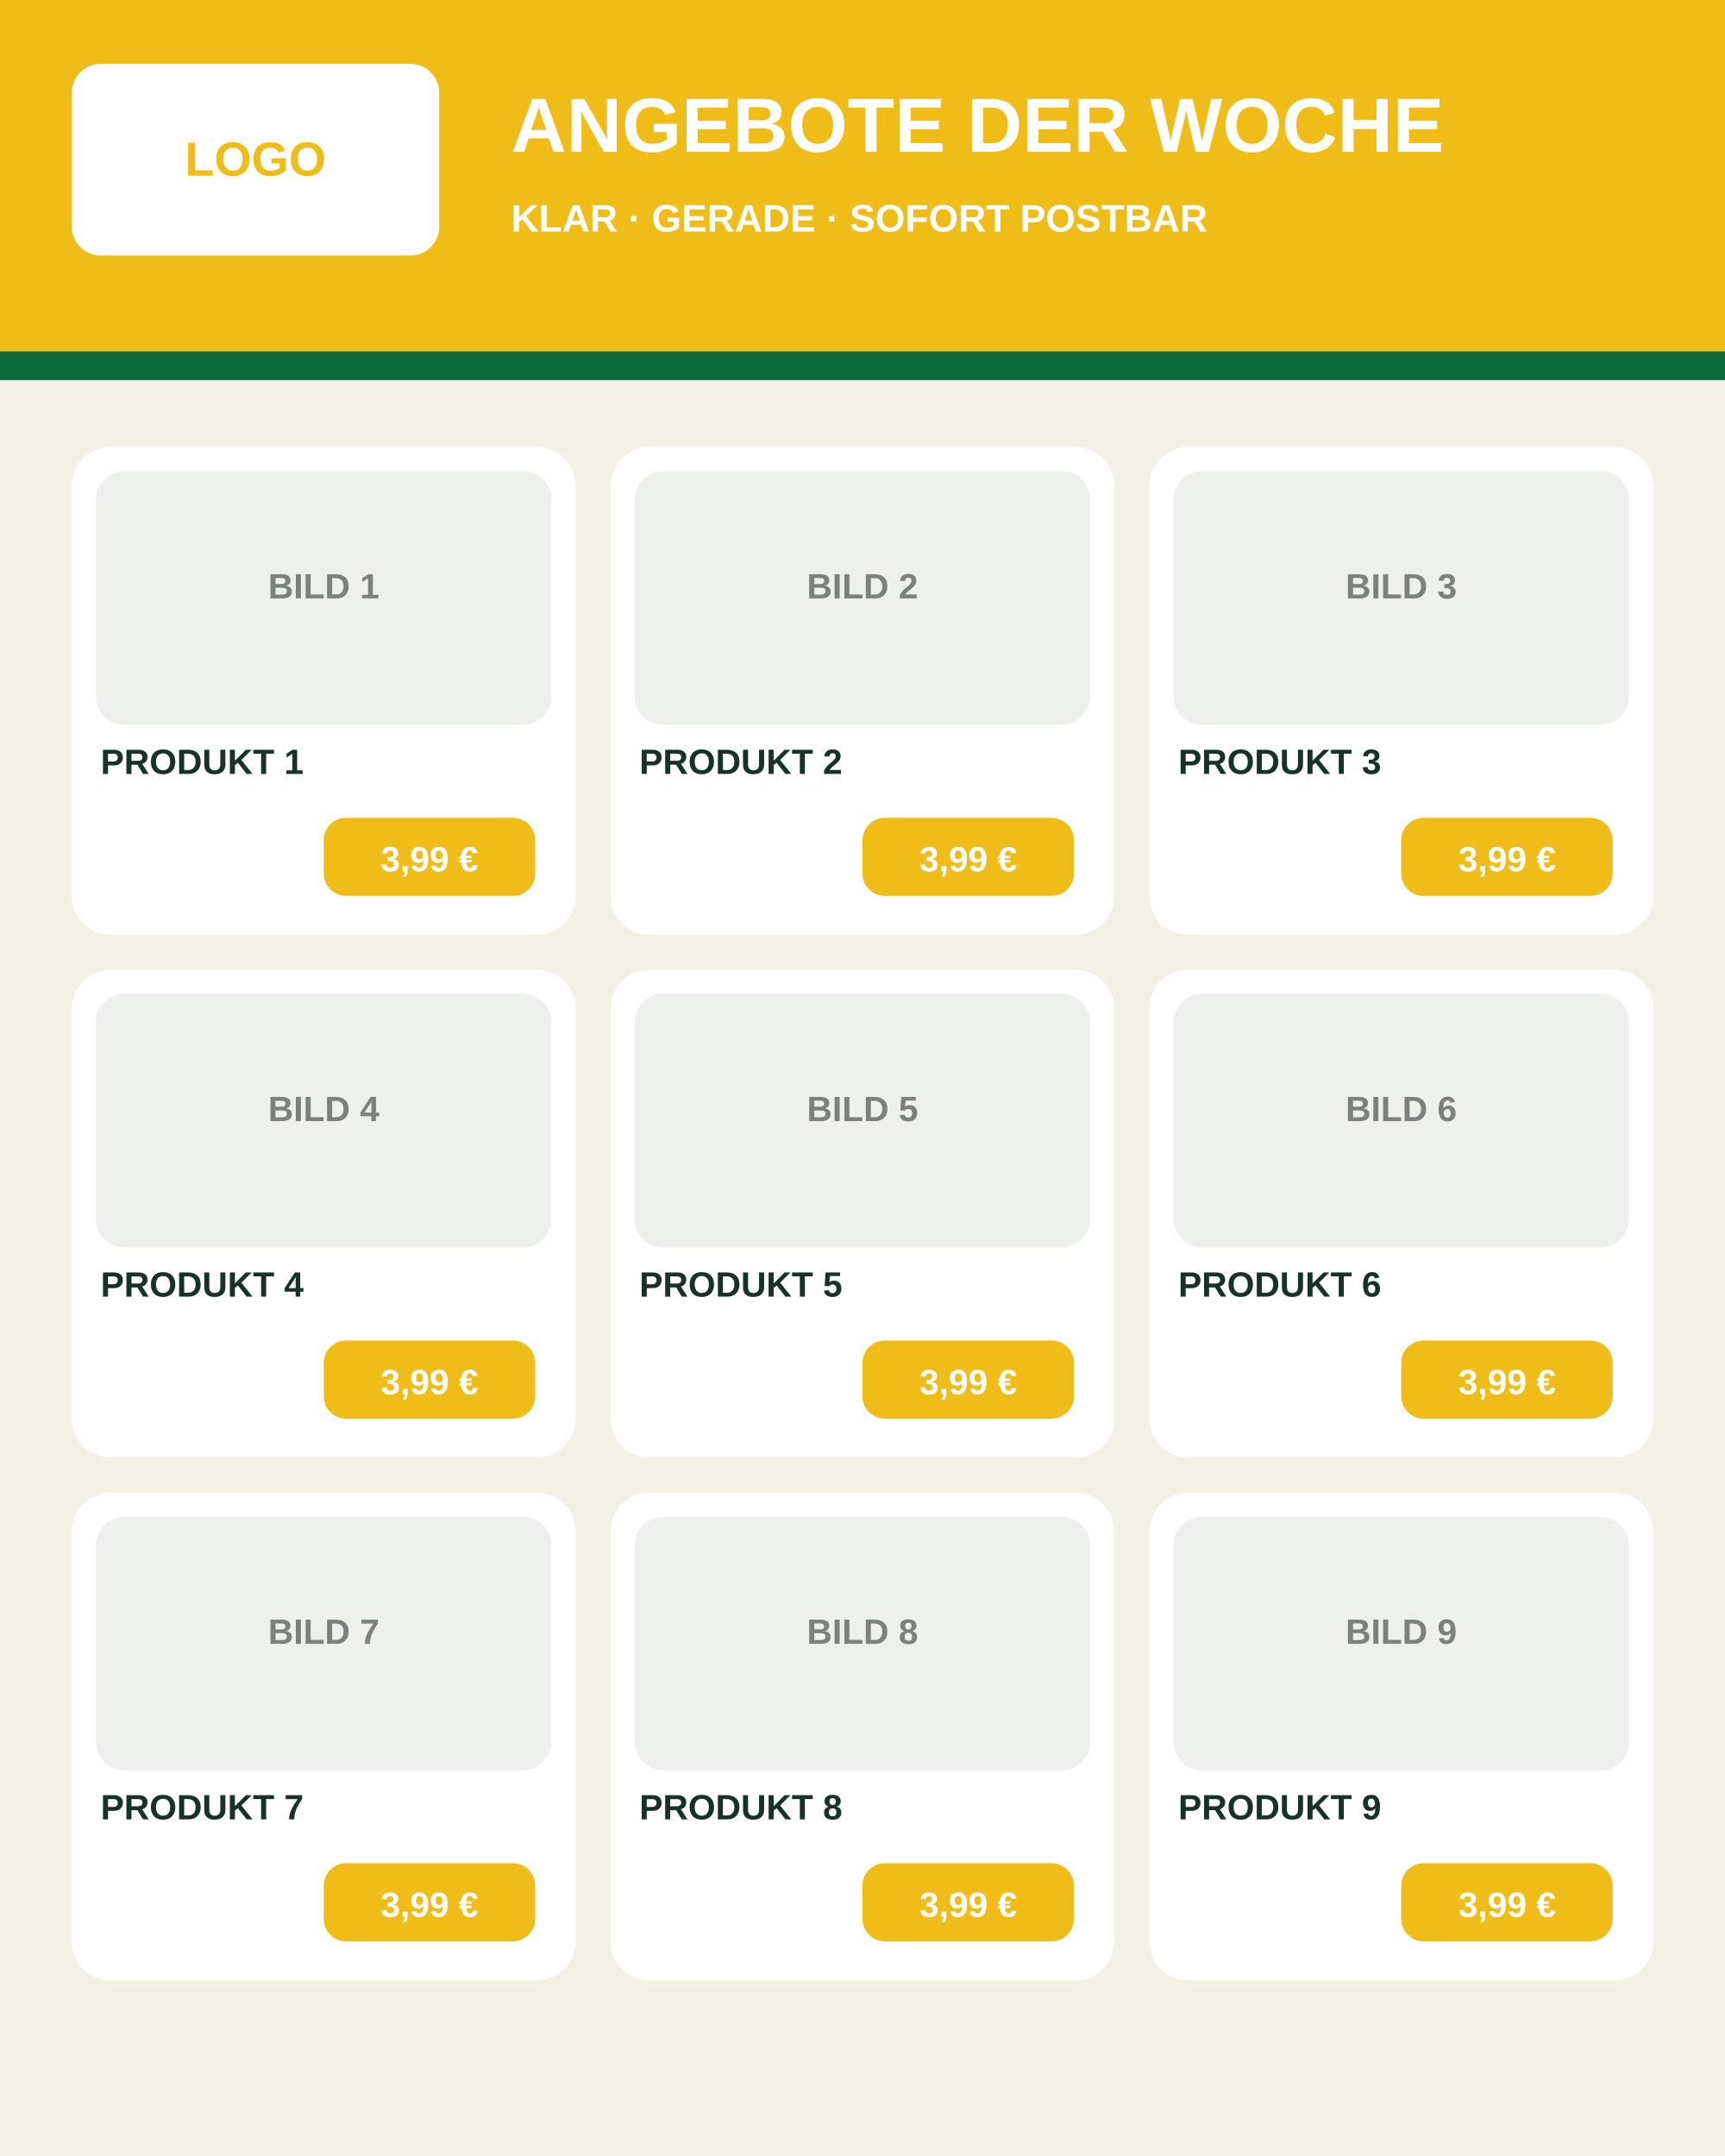
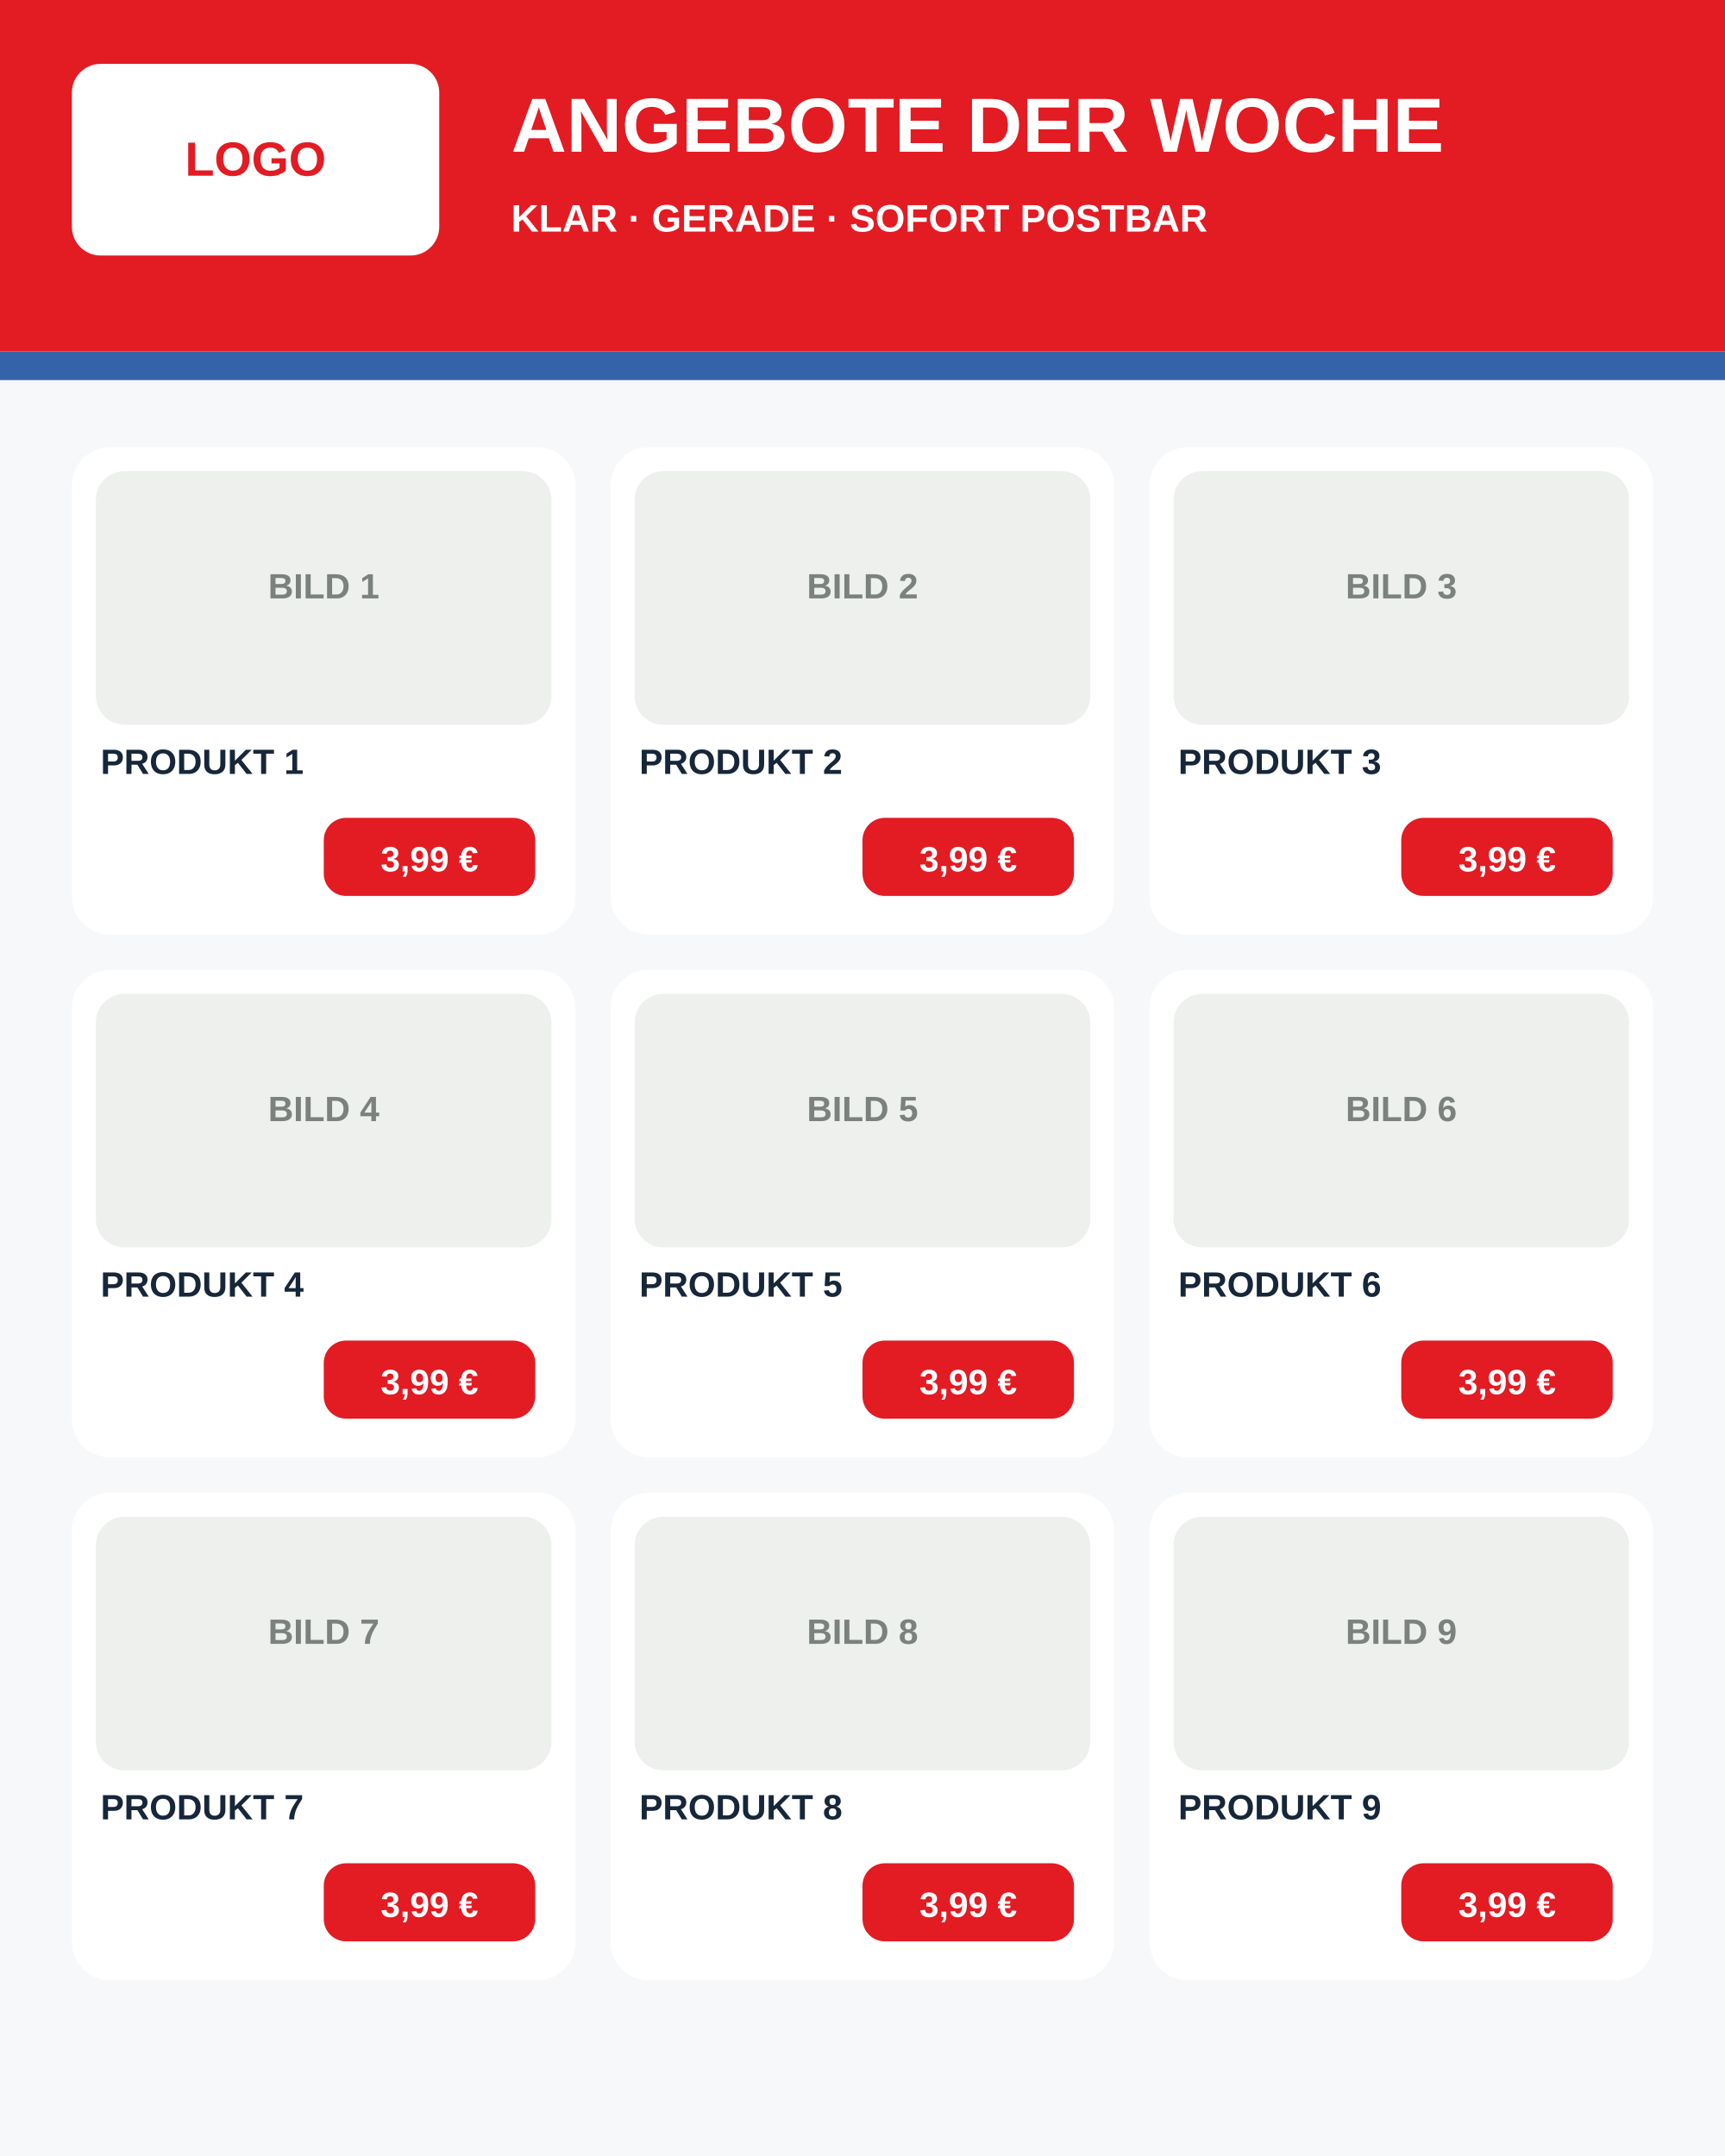
<svg xmlns="http://www.w3.org/2000/svg" width="1080" height="1350" viewBox="0 0 1080 1350">
-   <rect width="1080" height="1350" fill="#F3F1E7" />
-   <rect x="0" y="0" width="1080" height="220" fill="#F0BD18" />
-   <rect x="0" y="220" width="1080" height="18" fill="#0E6B3C" />
+   <rect width="1080" height="1350" fill="#F7F8FA" />
+   <rect x="0" y="0" width="1080" height="220" fill="#E31B23" />
+   <rect x="0" y="220" width="1080" height="18" fill="#3563AA" />
  <rect x="45" y="40" width="230" height="120" rx="18" fill="#fff" />
-   <text x="160" y="110" text-anchor="middle" font-family="Arial" font-size="30" font-weight="800" fill="#F0BD18">LOGO</text>
+   <text x="160" y="110" text-anchor="middle" font-family="Arial" font-size="30" font-weight="800" fill="#E31B23">LOGO</text>
  <text x="320" y="95" font-family="Arial" font-size="48" font-weight="900" fill="#fff">ANGEBOTE DER WOCHE</text>
  <text x="320" y="145" font-family="Arial" font-size="24" font-weight="700" fill="#fff">KLAR · GERADE · SOFORT POSTBAR</text>
  <rect x="45.0" y="280.0" width="315.3" height="305.3" rx="24" fill="#fff" />
  <rect x="60.0" y="295.0" width="285.3" height="158.8" rx="18" fill="#EEF0ED" />
  <text x="202.7" y="374.7" text-anchor="middle" font-family="Arial" font-size="22" font-weight="800" fill="#7B817C">BILD 1</text>
-   <text x="63.0" y="484.6" font-family="Arial" font-size="22" font-weight="900" fill="#173228">PRODUKT 1</text>
-   <rect x="202.7" y="512.1" width="132.4" height="48.9" rx="14" fill="#F0BD18" />
+   <text x="63.0" y="484.6" font-family="Arial" font-size="22" font-weight="900" fill="#172739">PRODUKT 1</text>
+   <rect x="202.7" y="512.1" width="132.4" height="48.9" rx="14" fill="#E31B23" />
  <text x="268.9" y="545.6" text-anchor="middle" font-family="Arial" font-size="22" font-weight="900" fill="#fff">3,99 €</text>
  <rect x="382.3" y="280.0" width="315.3" height="305.3" rx="24" fill="#fff" />
  <rect x="397.3" y="295.0" width="285.3" height="158.8" rx="18" fill="#EEF0ED" />
  <text x="540.0" y="374.7" text-anchor="middle" font-family="Arial" font-size="22" font-weight="800" fill="#7B817C">BILD 2</text>
-   <text x="400.3" y="484.6" font-family="Arial" font-size="22" font-weight="900" fill="#173228">PRODUKT 2</text>
-   <rect x="540.0" y="512.1" width="132.4" height="48.9" rx="14" fill="#F0BD18" />
+   <text x="400.3" y="484.6" font-family="Arial" font-size="22" font-weight="900" fill="#172739">PRODUKT 2</text>
+   <rect x="540.0" y="512.1" width="132.4" height="48.9" rx="14" fill="#E31B23" />
  <text x="606.2" y="545.6" text-anchor="middle" font-family="Arial" font-size="22" font-weight="900" fill="#fff">3,99 €</text>
  <rect x="719.7" y="280.0" width="315.3" height="305.3" rx="24" fill="#fff" />
  <rect x="734.7" y="295.0" width="285.3" height="158.8" rx="18" fill="#EEF0ED" />
  <text x="877.3" y="374.7" text-anchor="middle" font-family="Arial" font-size="22" font-weight="800" fill="#7B817C">BILD 3</text>
-   <text x="737.7" y="484.6" font-family="Arial" font-size="22" font-weight="900" fill="#173228">PRODUKT 3</text>
-   <rect x="877.3" y="512.1" width="132.4" height="48.9" rx="14" fill="#F0BD18" />
+   <text x="737.7" y="484.6" font-family="Arial" font-size="22" font-weight="900" fill="#172739">PRODUKT 3</text>
+   <rect x="877.3" y="512.1" width="132.4" height="48.9" rx="14" fill="#E31B23" />
  <text x="943.6" y="545.6" text-anchor="middle" font-family="Arial" font-size="22" font-weight="900" fill="#fff">3,99 €</text>
  <rect x="45.0" y="607.3" width="315.3" height="305.3" rx="24" fill="#fff" />
  <rect x="60.0" y="622.3" width="285.3" height="158.8" rx="18" fill="#EEF0ED" />
  <text x="202.7" y="702.0" text-anchor="middle" font-family="Arial" font-size="22" font-weight="800" fill="#7B817C">BILD 4</text>
-   <text x="63.0" y="811.9" font-family="Arial" font-size="22" font-weight="900" fill="#173228">PRODUKT 4</text>
-   <rect x="202.7" y="839.4" width="132.4" height="48.9" rx="14" fill="#F0BD18" />
+   <text x="63.0" y="811.9" font-family="Arial" font-size="22" font-weight="900" fill="#172739">PRODUKT 4</text>
+   <rect x="202.7" y="839.4" width="132.4" height="48.9" rx="14" fill="#E31B23" />
  <text x="268.9" y="873.0" text-anchor="middle" font-family="Arial" font-size="22" font-weight="900" fill="#fff">3,99 €</text>
  <rect x="382.3" y="607.3" width="315.3" height="305.3" rx="24" fill="#fff" />
  <rect x="397.3" y="622.3" width="285.3" height="158.8" rx="18" fill="#EEF0ED" />
  <text x="540.0" y="702.0" text-anchor="middle" font-family="Arial" font-size="22" font-weight="800" fill="#7B817C">BILD 5</text>
-   <text x="400.3" y="811.9" font-family="Arial" font-size="22" font-weight="900" fill="#173228">PRODUKT 5</text>
-   <rect x="540.0" y="839.4" width="132.4" height="48.9" rx="14" fill="#F0BD18" />
+   <text x="400.3" y="811.9" font-family="Arial" font-size="22" font-weight="900" fill="#172739">PRODUKT 5</text>
+   <rect x="540.0" y="839.4" width="132.4" height="48.9" rx="14" fill="#E31B23" />
  <text x="606.2" y="873.0" text-anchor="middle" font-family="Arial" font-size="22" font-weight="900" fill="#fff">3,99 €</text>
  <rect x="719.7" y="607.3" width="315.3" height="305.3" rx="24" fill="#fff" />
  <rect x="734.7" y="622.3" width="285.3" height="158.8" rx="18" fill="#EEF0ED" />
  <text x="877.3" y="702.0" text-anchor="middle" font-family="Arial" font-size="22" font-weight="800" fill="#7B817C">BILD 6</text>
-   <text x="737.7" y="811.9" font-family="Arial" font-size="22" font-weight="900" fill="#173228">PRODUKT 6</text>
-   <rect x="877.3" y="839.4" width="132.4" height="48.9" rx="14" fill="#F0BD18" />
+   <text x="737.7" y="811.9" font-family="Arial" font-size="22" font-weight="900" fill="#172739">PRODUKT 6</text>
+   <rect x="877.3" y="839.4" width="132.4" height="48.9" rx="14" fill="#E31B23" />
  <text x="943.6" y="873.0" text-anchor="middle" font-family="Arial" font-size="22" font-weight="900" fill="#fff">3,99 €</text>
  <rect x="45.0" y="934.7" width="315.3" height="305.3" rx="24" fill="#fff" />
  <rect x="60.0" y="949.7" width="285.3" height="158.8" rx="18" fill="#EEF0ED" />
  <text x="202.7" y="1029.3" text-anchor="middle" font-family="Arial" font-size="22" font-weight="800" fill="#7B817C">BILD 7</text>
-   <text x="63.0" y="1139.2" font-family="Arial" font-size="22" font-weight="900" fill="#173228">PRODUKT 7</text>
-   <rect x="202.7" y="1166.7" width="132.4" height="48.9" rx="14" fill="#F0BD18" />
+   <text x="63.0" y="1139.2" font-family="Arial" font-size="22" font-weight="900" fill="#172739">PRODUKT 7</text>
+   <rect x="202.7" y="1166.7" width="132.4" height="48.9" rx="14" fill="#E31B23" />
  <text x="268.9" y="1200.3" text-anchor="middle" font-family="Arial" font-size="22" font-weight="900" fill="#fff">3,99 €</text>
  <rect x="382.3" y="934.7" width="315.3" height="305.3" rx="24" fill="#fff" />
  <rect x="397.3" y="949.7" width="285.3" height="158.8" rx="18" fill="#EEF0ED" />
  <text x="540.0" y="1029.3" text-anchor="middle" font-family="Arial" font-size="22" font-weight="800" fill="#7B817C">BILD 8</text>
-   <text x="400.3" y="1139.2" font-family="Arial" font-size="22" font-weight="900" fill="#173228">PRODUKT 8</text>
-   <rect x="540.0" y="1166.7" width="132.4" height="48.9" rx="14" fill="#F0BD18" />
+   <text x="400.3" y="1139.2" font-family="Arial" font-size="22" font-weight="900" fill="#172739">PRODUKT 8</text>
+   <rect x="540.0" y="1166.7" width="132.4" height="48.9" rx="14" fill="#E31B23" />
  <text x="606.2" y="1200.3" text-anchor="middle" font-family="Arial" font-size="22" font-weight="900" fill="#fff">3,99 €</text>
  <rect x="719.7" y="934.7" width="315.3" height="305.3" rx="24" fill="#fff" />
  <rect x="734.7" y="949.7" width="285.3" height="158.8" rx="18" fill="#EEF0ED" />
  <text x="877.3" y="1029.3" text-anchor="middle" font-family="Arial" font-size="22" font-weight="800" fill="#7B817C">BILD 9</text>
-   <text x="737.7" y="1139.2" font-family="Arial" font-size="22" font-weight="900" fill="#173228">PRODUKT 9</text>
-   <rect x="877.3" y="1166.7" width="132.4" height="48.9" rx="14" fill="#F0BD18" />
+   <text x="737.7" y="1139.2" font-family="Arial" font-size="22" font-weight="900" fill="#172739">PRODUKT 9</text>
+   <rect x="877.3" y="1166.7" width="132.4" height="48.9" rx="14" fill="#E31B23" />
  <text x="943.6" y="1200.3" text-anchor="middle" font-family="Arial" font-size="22" font-weight="900" fill="#fff">3,99 €</text>
</svg>
